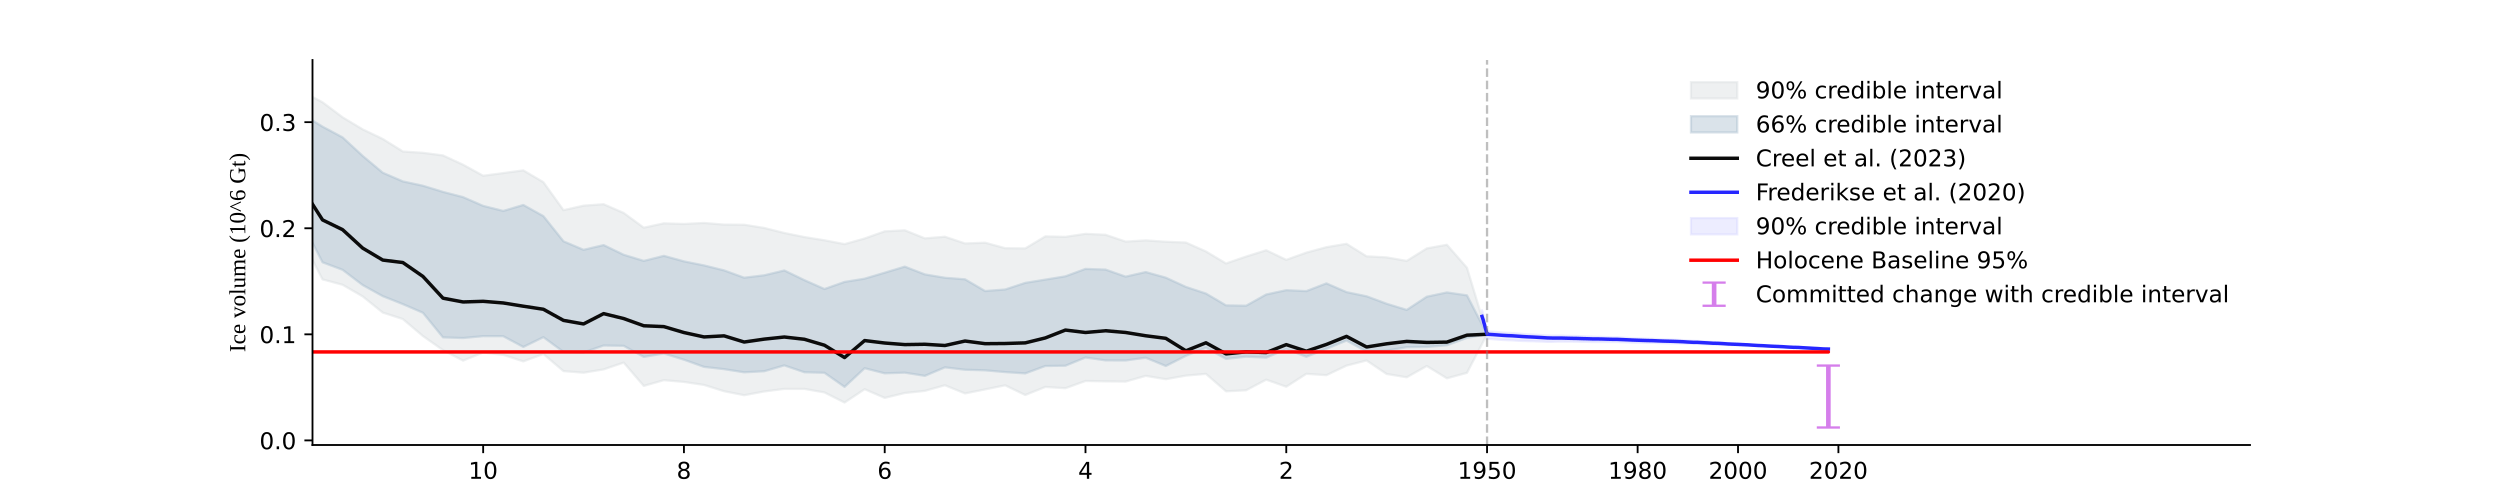
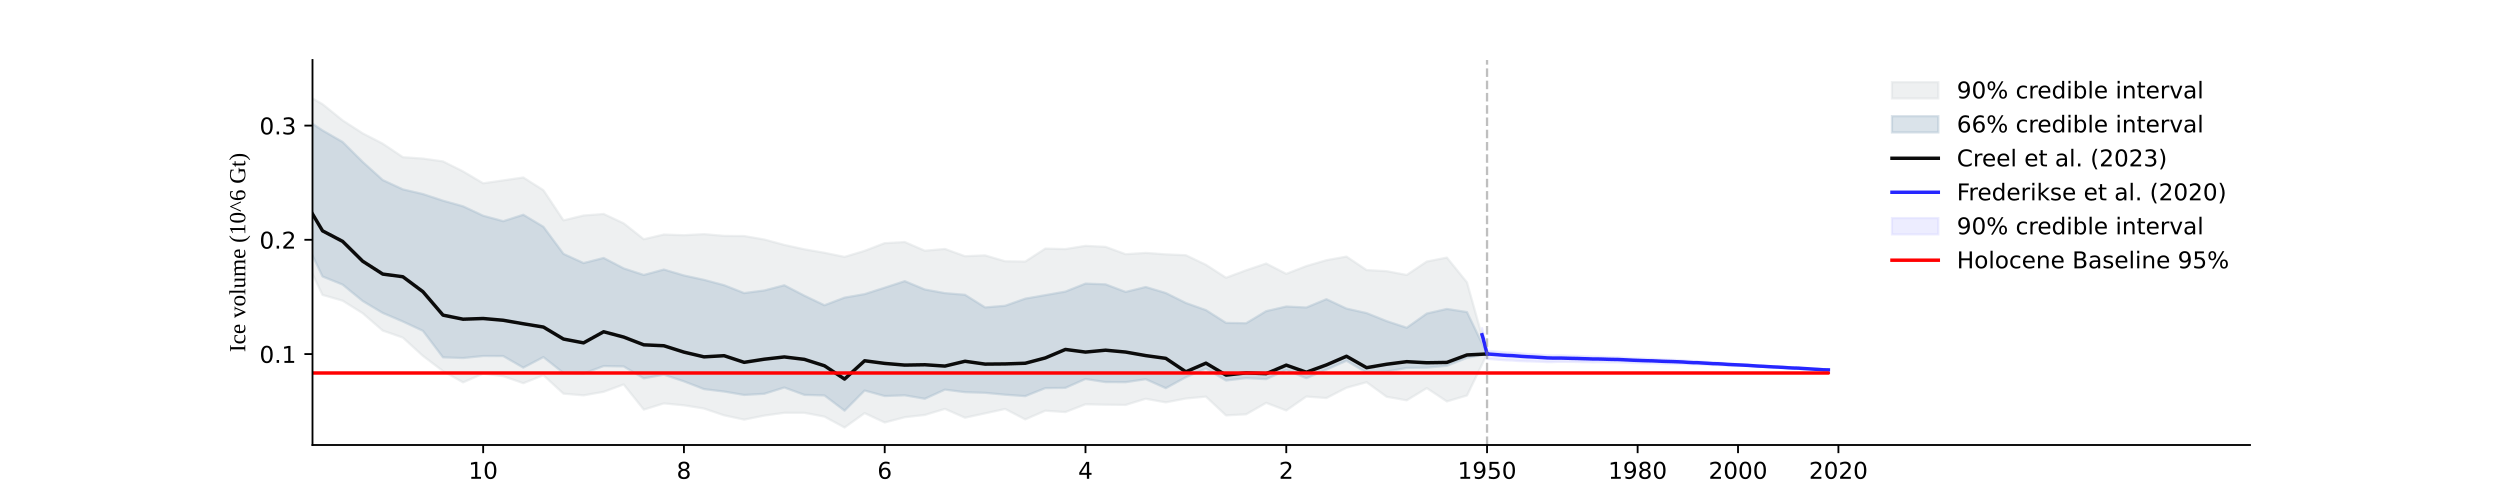
<svg xmlns="http://www.w3.org/2000/svg" xmlns:xlink="http://www.w3.org/1999/xlink" width="1080pt" height="216pt" viewBox="0 0 1080 216" version="1.1">
  <defs>
    <style type="text/css">*{stroke-linejoin: round; stroke-linecap: butt}</style>
  </defs>
  <g id="figure_1">
    <g id="patch_1">
      <path d="M 0 216  L 1080 216  L 1080 0  L 0 0  z " style="fill: #ffffff" />
    </g>
    <g id="axes_1">
      <g id="patch_2">
        <path d="M 135 192.24  L 972 192.24  L 972 25.92  L 135 25.92  z " style="fill: #ffffff" />
      </g>
      <g id="PolyCollection_1">
        <defs>
-           <path id="m3f13b44e2b" d="M 642.404 -71.601  L 642.404 -71.601  L 633.731 -54.938  L 625.057 -52.572  L 616.383 -57.904  L 607.71 -53.017  L 599.036 -54.433  L 590.363 -60.277  L 581.689 -58.057  L 573.016 -53.927  L 564.342 -54.525  L 555.668 -48.942  L 546.995 -51.993  L 538.321 -47.403  L 529.648 -46.956  L 520.974 -54.493  L 512.301 -53.739  L 503.627 -52.188  L 494.953 -53.629  L 486.28 -51.167  L 477.606 -51.256  L 468.933 -51.417  L 460.259 -48.297  L 451.585 -48.841  L 442.912 -45.358  L 434.238 -49.543  L 425.565 -47.782  L 416.891 -46.036  L 408.218 -49.572  L 399.544 -47.143  L 390.87 -46.231  L 382.197 -44.117  L 373.523 -47.87  L 364.85 -42.101  L 356.176 -46.471  L 347.503 -47.996  L 338.829 -48.004  L 330.155 -46.883  L 321.482 -45.273  L 312.808 -46.995  L 304.135 -49.716  L 295.461 -51.014  L 286.788 -51.772  L 278.114 -49.291  L 269.44 -59.377  L 260.767 -56.42  L 252.093 -55.003  L 243.42 -55.687  L 234.746 -63.089  L 226.073 -59.876  L 217.399 -62.696  L 208.725 -63.735  L 200.052 -60.215  L 191.378 -64.743  L 182.705 -70.83  L 174.031 -78.172  L 165.358 -80.972  L 156.684 -87.946  L 148.01 -92.98  L 139.337 -95.294  L 130.663 -112.106  L 121.99 -109.391  L 78.622 -147.663  L 78.622 -182.52  L 78.622 -182.52  L 121.99 -177.573  L 130.663 -176.378  L 139.337 -171.812  L 148.01 -165.304  L 156.684 -160.1  L 165.358 -155.953  L 174.031 -150.545  L 182.705 -149.984  L 191.378 -148.85  L 200.052 -144.827  L 208.725 -140.068  L 217.399 -141.22  L 226.073 -142.402  L 234.746 -137.289  L 243.42 -125.2  L 252.093 -127.146  L 260.767 -127.769  L 269.44 -123.996  L 278.114 -117.63  L 286.788 -119.509  L 295.461 -119.244  L 304.135 -119.672  L 312.808 -118.978  L 321.482 -118.905  L 330.155 -117.52  L 338.829 -115.344  L 347.503 -113.582  L 356.176 -112.187  L 364.85 -110.537  L 373.523 -112.966  L 382.197 -116.05  L 390.87 -116.502  L 399.544 -113.016  L 408.218 -113.723  L 416.891 -110.816  L 425.565 -111.151  L 434.238 -108.78  L 442.912 -108.665  L 451.585 -113.872  L 460.259 -113.673  L 468.933 -114.972  L 477.606 -114.57  L 486.28 -111.621  L 494.953 -112.144  L 503.627 -111.563  L 512.301 -111.211  L 520.974 -107.363  L 529.648 -102.174  L 538.321 -105.159  L 546.995 -107.885  L 555.668 -103.733  L 564.342 -106.863  L 573.016 -109.209  L 581.689 -110.666  L 590.363 -105.259  L 599.036 -104.806  L 607.71 -103.285  L 616.383 -108.684  L 625.057 -110.262  L 633.731 -100.305  L 642.404 -71.601  z " style="stroke: #d5dadd; stroke-opacity: 0.4" />
+           <path id="m98152b6649" d="M 642.404 -63.085  L 642.404 -63.085  L 633.731 -45.143  L 625.057 -42.595  L 616.383 -48.337  L 607.71 -43.074  L 599.036 -44.599  L 590.363 -50.892  L 581.689 -48.502  L 573.016 -44.054  L 564.342 -44.698  L 555.668 -38.686  L 546.995 -41.971  L 538.321 -37.029  L 529.648 -36.548  L 520.974 -44.664  L 512.301 -43.852  L 503.627 -42.181  L 494.953 -43.733  L 486.28 -41.082  L 477.606 -41.178  L 468.933 -41.352  L 460.259 -37.991  L 451.585 -38.577  L 442.912 -34.827  L 434.238 -39.333  L 425.565 -37.438  L 416.891 -35.558  L 408.218 -39.365  L 399.544 -36.749  L 390.87 -35.767  L 382.197 -33.491  L 373.523 -37.532  L 364.85 -31.32  L 356.176 -36.026  L 347.503 -37.668  L 338.829 -37.676  L 330.155 -36.47  L 321.482 -34.736  L 312.808 -36.59  L 304.135 -39.52  L 295.461 -40.917  L 286.788 -41.733  L 278.114 -39.062  L 269.44 -49.922  L 260.767 -46.739  L 252.093 -45.213  L 243.42 -45.949  L 234.746 -53.92  L 226.073 -50.46  L 217.399 -53.497  L 208.725 -54.615  L 200.052 -50.825  L 191.378 -55.7  L 182.705 -62.254  L 174.031 -70.161  L 165.358 -73.175  L 156.684 -80.685  L 148.01 -86.106  L 139.337 -88.597  L 130.663 -106.7  L 121.99 -103.777  L 78.622 -144.987  L 78.622 -182.52  L 78.622 -182.52  L 121.99 -177.193  L 130.663 -175.906  L 139.337 -170.99  L 148.01 -163.983  L 156.684 -158.378  L 165.358 -153.913  L 174.031 -148.09  L 182.705 -147.486  L 191.378 -146.265  L 200.052 -141.933  L 208.725 -136.808  L 217.399 -138.049  L 226.073 -139.321  L 234.746 -133.816  L 243.42 -120.8  L 252.093 -122.894  L 260.767 -123.566  L 269.44 -119.503  L 278.114 -112.648  L 286.788 -114.672  L 295.461 -114.386  L 304.135 -114.847  L 312.808 -114.1  L 321.482 -114.02  L 330.155 -112.53  L 338.829 -110.187  L 347.503 -108.289  L 356.176 -106.787  L 364.85 -105.011  L 373.523 -107.626  L 382.197 -110.947  L 390.87 -111.434  L 399.544 -107.679  L 408.218 -108.441  L 416.891 -105.311  L 425.565 -105.671  L 434.238 -103.119  L 442.912 -102.994  L 451.585 -108.602  L 460.259 -108.387  L 468.933 -109.786  L 477.606 -109.353  L 486.28 -106.177  L 494.953 -106.741  L 503.627 -106.115  L 512.301 -105.736  L 520.974 -101.592  L 529.648 -96.005  L 538.321 -99.219  L 546.995 -102.155  L 555.668 -97.684  L 564.342 -101.055  L 573.016 -103.581  L 581.689 -105.15  L 590.363 -99.327  L 599.036 -98.84  L 607.71 -97.202  L 616.383 -103.015  L 625.057 -104.715  L 633.731 -93.993  L 642.404 -63.085  z " style="stroke: #d5dadd; stroke-opacity: 0.4" />
        </defs>
-         <g clip-path="url(#pa75a03632e)">
-           <use xlink:href="#m3f13b44e2b" x="0" y="216" style="fill: #d5dadd; fill-opacity: 0.4; stroke: #d5dadd; stroke-opacity: 0.4" />
+         <g clip-path="url(#p9da2866026)">
+           <use xlink:href="#m98152b6649" x="0" y="216" style="fill: #d5dadd; fill-opacity: 0.4; stroke: #d5dadd; stroke-opacity: 0.4" />
        </g>
      </g>
      <g id="PolyCollection_2">
        <defs>
-           <path id="mb1d8478ef7" d="M 642.404 -71.601  L 642.404 -71.601  L 633.731 -70.041  L 625.057 -66.854  L 616.383 -66.109  L 607.71 -66.015  L 599.036 -64.542  L 590.363 -64.121  L 581.689 -68.881  L 573.016 -65.318  L 564.342 -61.875  L 555.668 -65.176  L 546.995 -61.496  L 538.321 -61.914  L 529.648 -60.946  L 520.974 -65.76  L 512.301 -62.279  L 503.627 -57.889  L 494.953 -61.477  L 486.28 -60.285  L 477.606 -60.314  L 468.933 -61.57  L 460.259 -58.011  L 451.585 -57.899  L 442.912 -54.693  L 434.238 -55.263  L 425.565 -56.021  L 416.891 -56.275  L 408.218 -57.309  L 399.544 -53.637  L 390.87 -55.015  L 382.197 -54.731  L 373.523 -56.942  L 364.85 -48.865  L 356.176 -54.96  L 347.503 -55.192  L 338.829 -58.154  L 330.155 -55.631  L 321.482 -55.163  L 312.808 -56.53  L 304.135 -57.512  L 295.461 -60.619  L 286.788 -63.304  L 278.114 -61.824  L 269.44 -66.606  L 260.767 -66.749  L 252.093 -63.753  L 243.42 -63.989  L 234.746 -70.347  L 226.073 -66.12  L 217.399 -70.763  L 208.725 -70.787  L 200.052 -69.977  L 191.378 -70.257  L 182.705 -80.894  L 174.031 -84.628  L 165.358 -88.062  L 156.684 -92.859  L 148.01 -99.446  L 139.337 -102.69  L 130.663 -119.499  L 121.99 -116.523  L 78.622 -153.344  L 78.622 -177.873  L 78.622 -177.873  L 121.99 -170.302  L 130.663 -166.59  L 139.337 -161.282  L 148.01 -156.632  L 156.684 -148.624  L 165.358 -141.362  L 174.031 -137.627  L 182.705 -135.751  L 191.378 -133.089  L 200.052 -130.832  L 208.725 -127.051  L 217.399 -124.866  L 226.073 -127.452  L 234.746 -122.625  L 243.42 -111.752  L 252.093 -108.072  L 260.767 -110.119  L 269.44 -105.928  L 278.114 -103.289  L 286.788 -105.468  L 295.461 -103.088  L 304.135 -101.332  L 312.808 -99.189  L 321.482 -96.025  L 330.155 -97.067  L 338.829 -99.159  L 347.503 -94.971  L 356.176 -91.138  L 364.85 -94.199  L 373.523 -95.605  L 382.197 -98.189  L 390.87 -100.808  L 399.544 -97.454  L 408.218 -95.998  L 416.891 -95.334  L 425.565 -90.269  L 434.238 -90.935  L 442.912 -93.793  L 451.585 -95.197  L 460.259 -96.62  L 468.933 -99.829  L 477.606 -99.532  L 486.28 -96.484  L 494.953 -98.466  L 503.627 -96.055  L 512.301 -92.051  L 520.974 -89.187  L 529.648 -84.069  L 538.321 -83.926  L 546.995 -88.776  L 555.668 -90.638  L 564.342 -90.233  L 573.016 -93.578  L 581.689 -89.8  L 590.363 -87.999  L 599.036 -84.772  L 607.71 -82.112  L 616.383 -87.822  L 625.057 -89.658  L 633.731 -88.413  L 642.404 -71.601  z " style="stroke: #a4b9ca; stroke-opacity: 0.4" />
+           <path id="ma28126142b" d="M 642.404 -63.085  L 642.404 -63.085  L 633.731 -61.406  L 625.057 -57.974  L 616.383 -57.172  L 607.71 -57.07  L 599.036 -55.484  L 590.363 -55.03  L 581.689 -60.156  L 573.016 -56.32  L 564.342 -52.613  L 555.668 -56.166  L 546.995 -52.204  L 538.321 -52.655  L 529.648 -51.612  L 520.974 -56.795  L 512.301 -53.048  L 503.627 -48.321  L 494.953 -52.184  L 486.28 -50.9  L 477.606 -50.932  L 468.933 -52.284  L 460.259 -48.452  L 451.585 -48.331  L 442.912 -44.879  L 434.238 -45.492  L 425.565 -46.309  L 416.891 -46.583  L 408.218 -47.696  L 399.544 -43.741  L 390.87 -45.226  L 382.197 -44.92  L 373.523 -47.301  L 364.85 -38.603  L 356.176 -45.167  L 347.503 -45.416  L 338.829 -48.606  L 330.155 -45.889  L 321.482 -45.385  L 312.808 -46.857  L 304.135 -47.914  L 295.461 -51.26  L 286.788 -54.151  L 278.114 -52.557  L 269.44 -57.706  L 260.767 -57.861  L 252.093 -54.634  L 243.42 -54.889  L 234.746 -61.735  L 226.073 -57.183  L 217.399 -62.182  L 208.725 -62.209  L 200.052 -61.336  L 191.378 -61.637  L 182.705 -73.092  L 174.031 -77.112  L 165.358 -80.81  L 156.684 -85.975  L 148.01 -93.068  L 139.337 -96.561  L 130.663 -114.661  L 121.99 -111.456  L 78.622 -151.104  L 78.622 -177.516  L 78.622 -177.516  L 121.99 -169.364  L 130.663 -165.367  L 139.337 -159.652  L 148.01 -154.645  L 156.684 -146.022  L 165.358 -138.202  L 174.031 -134.18  L 182.705 -132.16  L 191.378 -129.294  L 200.052 -126.864  L 208.725 -122.793  L 217.399 -120.439  L 226.073 -123.224  L 234.746 -118.027  L 243.42 -106.319  L 252.093 -102.356  L 260.767 -104.56  L 269.44 -100.048  L 278.114 -97.206  L 286.788 -99.553  L 295.461 -96.99  L 304.135 -95.099  L 312.808 -92.791  L 321.482 -89.384  L 330.155 -90.506  L 338.829 -92.759  L 347.503 -88.249  L 356.176 -84.122  L 364.85 -87.418  L 373.523 -88.932  L 382.197 -91.715  L 390.87 -94.534  L 399.544 -90.923  L 408.218 -89.356  L 416.891 -88.64  L 425.565 -83.187  L 434.238 -83.903  L 442.912 -86.981  L 451.585 -88.493  L 460.259 -90.025  L 468.933 -93.481  L 477.606 -93.161  L 486.28 -89.878  L 494.953 -92.013  L 503.627 -89.416  L 512.301 -85.105  L 520.974 -82.021  L 529.648 -76.51  L 538.321 -76.356  L 546.995 -81.579  L 555.668 -83.583  L 564.342 -83.147  L 573.016 -86.75  L 581.689 -82.682  L 590.363 -80.742  L 599.036 -77.267  L 607.71 -74.403  L 616.383 -80.551  L 625.057 -82.529  L 633.731 -81.188  L 642.404 -63.085  z " style="stroke: #a4b9ca; stroke-opacity: 0.4" />
        </defs>
-         <g clip-path="url(#pa75a03632e)">
-           <use xlink:href="#mb1d8478ef7" x="0" y="216" style="fill: #a4b9ca; fill-opacity: 0.4; stroke: #a4b9ca; stroke-opacity: 0.4" />
+         <g clip-path="url(#p9da2866026)">
+           <use xlink:href="#ma28126142b" x="0" y="216" style="fill: #a4b9ca; fill-opacity: 0.4; stroke: #a4b9ca; stroke-opacity: 0.4" />
        </g>
      </g>
      <g id="PolyCollection_3">
        <defs>
-           <path id="m57836085ae" d="M 640.236 -81.951  L 640.236 -76.469  L 640.279 -76.353  L 640.322 -76.253  L 640.366 -76.145  L 640.409 -76.02  L 640.453 -75.863  L 640.496 -75.73  L 640.539 -75.663  L 640.583 -75.564  L 640.626 -75.456  L 640.669 -75.356  L 640.713 -75.231  L 640.756 -75.123  L 640.8 -75.015  L 640.843 -74.866  L 640.886 -74.667  L 640.93 -74.492  L 640.973 -74.309  L 641.016 -74.176  L 641.06 -74.052  L 641.103 -73.969  L 641.146 -73.902  L 641.19 -73.786  L 641.233 -73.62  L 641.277 -73.487  L 641.32 -73.346  L 641.363 -73.196  L 641.407 -73.022  L 641.45 -72.864  L 641.493 -72.698  L 641.537 -72.557  L 641.58 -72.357  L 641.624 -72.258  L 641.667 -72.125  L 641.71 -72.025  L 641.754 -71.884  L 641.797 -71.718  L 641.84 -71.56  L 641.884 -71.419  L 641.927 -71.302  L 641.97 -71.153  L 642.014 -70.995  L 642.057 -70.829  L 642.101 -70.655  L 642.144 -70.48  L 642.187 -70.355  L 642.231 -70.198  L 642.274 -70.04  L 642.317 -69.899  L 642.361 -69.799  L 642.404 -69.633  L 644.573 -69.5  L 646.741 -69.317  L 648.909 -69.168  L 651.078 -69.035  L 653.246 -68.993  L 655.415 -68.819  L 657.583 -68.719  L 659.751 -68.644  L 661.92 -68.611  L 664.088 -68.52  L 666.256 -68.453  L 668.425 -68.32  L 670.593 -68.337  L 672.762 -68.437  L 674.93 -68.453  L 677.098 -68.428  L 679.267 -68.428  L 681.435 -68.379  L 683.604 -68.32  L 685.772 -68.312  L 687.94 -68.254  L 690.109 -68.279  L 692.277 -68.279  L 694.446 -68.254  L 696.614 -68.246  L 698.782 -68.246  L 700.951 -68.171  L 703.119 -68.113  L 705.288 -67.996  L 707.456 -67.972  L 709.624 -67.938  L 711.793 -67.888  L 713.961 -67.897  L 716.13 -67.847  L 718.298 -67.756  L 720.466 -67.706  L 722.635 -67.697  L 724.803 -67.664  L 726.972 -67.606  L 729.14 -67.54  L 731.308 -67.481  L 733.477 -67.448  L 735.645 -67.324  L 737.813 -67.241  L 739.982 -67.166  L 742.15 -67.141  L 744.319 -67.05  L 746.487 -66.958  L 748.655 -66.908  L 750.824 -66.892  L 752.992 -66.842  L 755.161 -66.834  L 757.329 -66.817  L 759.497 -66.701  L 761.666 -66.618  L 763.834 -66.493  L 766.003 -66.385  L 768.171 -66.302  L 770.339 -66.194  L 772.508 -66.044  L 774.676 -65.945  L 776.845 -65.895  L 779.013 -65.745  L 781.181 -65.621  L 783.35 -65.48  L 785.518 -65.363  L 787.687 -65.197  L 789.855 -65.131  L 789.855 -65.28  L 789.855 -65.28  L 787.687 -65.313  L 785.518 -65.446  L 783.35 -65.554  L 781.181 -65.679  L 779.013 -65.804  L 776.845 -65.945  L 774.676 -65.986  L 772.508 -66.086  L 770.339 -66.244  L 768.171 -66.352  L 766.003 -66.451  L 763.834 -66.568  L 761.666 -66.709  L 759.497 -66.8  L 757.329 -66.933  L 755.161 -67.207  L 752.992 -67.365  L 750.824 -67.523  L 748.655 -67.631  L 746.487 -67.78  L 744.319 -67.947  L 742.15 -68.138  L 739.982 -68.229  L 737.813 -68.412  L 735.645 -68.553  L 733.477 -68.694  L 731.308 -68.761  L 729.14 -68.885  L 726.972 -69.06  L 724.803 -69.168  L 722.635 -69.251  L 720.466 -69.325  L 718.298 -69.392  L 716.13 -69.5  L 713.961 -69.625  L 711.793 -69.658  L 709.624 -69.741  L 707.456 -69.791  L 705.288 -69.857  L 703.119 -70.023  L 700.951 -70.148  L 698.782 -70.264  L 696.614 -70.297  L 694.446 -70.364  L 692.277 -70.439  L 690.109 -70.48  L 687.94 -70.547  L 685.772 -70.638  L 683.604 -70.713  L 681.435 -70.812  L 679.267 -70.862  L 677.098 -70.904  L 674.93 -71.003  L 672.762 -71.012  L 670.593 -70.978  L 668.425 -71.062  L 666.256 -71.211  L 664.088 -71.352  L 661.92 -71.485  L 659.751 -71.593  L 657.583 -71.759  L 655.415 -71.959  L 653.246 -72.125  L 651.078 -72.208  L 648.909 -72.349  L 646.741 -72.548  L 644.573 -72.723  L 642.404 -72.856  L 642.361 -73.038  L 642.317 -73.18  L 642.274 -73.346  L 642.231 -73.537  L 642.187 -73.72  L 642.144 -73.911  L 642.101 -74.143  L 642.057 -74.351  L 642.014 -74.542  L 641.97 -74.741  L 641.927 -74.924  L 641.884 -75.065  L 641.84 -75.24  L 641.797 -75.431  L 641.754 -75.647  L 641.71 -75.813  L 641.667 -75.962  L 641.624 -76.137  L 641.58 -76.328  L 641.537 -76.577  L 641.493 -76.76  L 641.45 -76.976  L 641.407 -77.2  L 641.363 -77.424  L 641.32 -77.64  L 641.277 -77.831  L 641.233 -78.014  L 641.19 -78.238  L 641.146 -78.371  L 641.103 -78.471  L 641.06 -78.579  L 641.016 -78.745  L 640.973 -78.986  L 640.93 -79.235  L 640.886 -79.451  L 640.843 -79.725  L 640.8 -79.941  L 640.756 -80.082  L 640.713 -80.232  L 640.669 -80.415  L 640.626 -80.531  L 640.583 -80.697  L 640.539 -80.855  L 640.496 -80.988  L 640.453 -81.154  L 640.409 -81.337  L 640.366 -81.511  L 640.322 -81.619  L 640.279 -81.802  L 640.236 -81.951  z " style="stroke: #d3d3ff; stroke-opacity: 0.4" />
+           <path id="mb4e12cfc71" d="M 640.236 -74.23  L 640.236 -68.327  L 640.279 -68.202  L 640.322 -68.094  L 640.366 -67.978  L 640.409 -67.844  L 640.453 -67.674  L 640.496 -67.531  L 640.539 -67.459  L 640.583 -67.352  L 640.626 -67.236  L 640.669 -67.128  L 640.713 -66.994  L 640.756 -66.878  L 640.8 -66.762  L 640.843 -66.601  L 640.886 -66.386  L 640.93 -66.198  L 640.973 -66.001  L 641.016 -65.858  L 641.06 -65.724  L 641.103 -65.635  L 641.146 -65.563  L 641.19 -65.438  L 641.233 -65.259  L 641.277 -65.116  L 641.32 -64.964  L 641.363 -64.803  L 641.407 -64.615  L 641.45 -64.445  L 641.493 -64.266  L 641.537 -64.114  L 641.58 -63.899  L 641.624 -63.792  L 641.667 -63.649  L 641.71 -63.542  L 641.754 -63.39  L 641.797 -63.211  L 641.84 -63.041  L 641.884 -62.889  L 641.927 -62.764  L 641.97 -62.603  L 642.014 -62.433  L 642.057 -62.254  L 642.101 -62.066  L 642.144 -61.878  L 642.187 -61.744  L 642.231 -61.574  L 642.274 -61.404  L 642.317 -61.252  L 642.361 -61.145  L 642.404 -60.966  L 644.573 -60.823  L 646.741 -60.626  L 648.909 -60.465  L 651.078 -60.322  L 653.246 -60.277  L 655.415 -60.089  L 657.583 -59.982  L 659.751 -59.901  L 661.92 -59.866  L 664.088 -59.767  L 666.256 -59.696  L 668.425 -59.553  L 670.593 -59.571  L 672.762 -59.678  L 674.93 -59.696  L 677.098 -59.669  L 679.267 -59.669  L 681.435 -59.615  L 683.604 -59.553  L 685.772 -59.544  L 687.94 -59.481  L 690.109 -59.508  L 692.277 -59.508  L 694.446 -59.481  L 696.614 -59.472  L 698.782 -59.472  L 700.951 -59.392  L 703.119 -59.329  L 705.288 -59.204  L 707.456 -59.177  L 709.624 -59.141  L 711.793 -59.088  L 713.961 -59.096  L 716.13 -59.043  L 718.298 -58.944  L 720.466 -58.891  L 722.635 -58.882  L 724.803 -58.846  L 726.972 -58.783  L 729.14 -58.712  L 731.308 -58.649  L 733.477 -58.613  L 735.645 -58.479  L 737.813 -58.39  L 739.982 -58.309  L 742.15 -58.283  L 744.319 -58.184  L 746.487 -58.086  L 748.655 -58.032  L 750.824 -58.014  L 752.992 -57.961  L 755.161 -57.952  L 757.329 -57.934  L 759.497 -57.809  L 761.666 -57.719  L 763.834 -57.585  L 766.003 -57.469  L 768.171 -57.379  L 770.339 -57.263  L 772.508 -57.102  L 774.676 -56.995  L 776.845 -56.941  L 779.013 -56.78  L 781.181 -56.646  L 783.35 -56.494  L 785.518 -56.369  L 787.687 -56.19  L 789.855 -56.118  L 789.855 -56.279  L 789.855 -56.279  L 787.687 -56.315  L 785.518 -56.458  L 783.35 -56.574  L 781.181 -56.708  L 779.013 -56.843  L 776.845 -56.995  L 774.676 -57.039  L 772.508 -57.147  L 770.339 -57.317  L 768.171 -57.433  L 766.003 -57.54  L 763.834 -57.665  L 761.666 -57.817  L 759.497 -57.916  L 757.329 -58.059  L 755.161 -58.354  L 752.992 -58.524  L 750.824 -58.694  L 748.655 -58.81  L 746.487 -58.971  L 744.319 -59.15  L 742.15 -59.356  L 739.982 -59.454  L 737.813 -59.651  L 735.645 -59.803  L 733.477 -59.955  L 731.308 -60.027  L 729.14 -60.161  L 726.972 -60.349  L 724.803 -60.465  L 722.635 -60.554  L 720.466 -60.635  L 718.298 -60.706  L 716.13 -60.823  L 713.961 -60.957  L 711.793 -60.993  L 709.624 -61.082  L 707.456 -61.136  L 705.288 -61.207  L 703.119 -61.386  L 700.951 -61.52  L 698.782 -61.646  L 696.614 -61.681  L 694.446 -61.753  L 692.277 -61.833  L 690.109 -61.878  L 687.94 -61.95  L 685.772 -62.048  L 683.604 -62.129  L 681.435 -62.236  L 679.267 -62.29  L 677.098 -62.334  L 674.93 -62.442  L 672.762 -62.451  L 670.593 -62.415  L 668.425 -62.504  L 666.256 -62.665  L 664.088 -62.817  L 661.92 -62.96  L 659.751 -63.077  L 657.583 -63.256  L 655.415 -63.47  L 653.246 -63.649  L 651.078 -63.738  L 648.909 -63.891  L 646.741 -64.105  L 644.573 -64.293  L 642.404 -64.436  L 642.361 -64.633  L 642.317 -64.785  L 642.274 -64.964  L 642.231 -65.17  L 642.187 -65.366  L 642.144 -65.572  L 642.101 -65.822  L 642.057 -66.046  L 642.014 -66.252  L 641.97 -66.466  L 641.927 -66.663  L 641.884 -66.815  L 641.84 -67.003  L 641.797 -67.209  L 641.754 -67.441  L 641.71 -67.62  L 641.667 -67.781  L 641.624 -67.969  L 641.58 -68.175  L 641.537 -68.443  L 641.493 -68.64  L 641.45 -68.872  L 641.407 -69.114  L 641.363 -69.355  L 641.32 -69.588  L 641.277 -69.794  L 641.233 -69.99  L 641.19 -70.232  L 641.146 -70.375  L 641.103 -70.482  L 641.06 -70.599  L 641.016 -70.778  L 640.973 -71.037  L 640.93 -71.305  L 640.886 -71.538  L 640.843 -71.833  L 640.8 -72.065  L 640.756 -72.218  L 640.713 -72.379  L 640.669 -72.575  L 640.626 -72.701  L 640.583 -72.879  L 640.539 -73.049  L 640.496 -73.192  L 640.453 -73.371  L 640.409 -73.568  L 640.366 -73.756  L 640.322 -73.872  L 640.279 -74.069  L 640.236 -74.23  z " style="stroke: #d3d3ff; stroke-opacity: 0.4" />
        </defs>
-         <g clip-path="url(#pa75a03632e)">
-           <use xlink:href="#m57836085ae" x="0" y="216" style="fill: #d3d3ff; fill-opacity: 0.4; stroke: #d3d3ff; stroke-opacity: 0.4" />
+         <g clip-path="url(#p9da2866026)">
+           <use xlink:href="#mb4e12cfc71" x="0" y="216" style="fill: #d3d3ff; fill-opacity: 0.4; stroke: #d3d3ff; stroke-opacity: 0.4" />
        </g>
      </g>
      <g id="matplotlib.axis_1">
        <g id="xtick_1">
          <g id="line2d_1">
            <defs>
-               <path id="mc6446f8eb0" d="M 0 0  L 0 3.5  " style="stroke: #000000; stroke-width: 0.8" />
+               <path id="m4be50bb4e6" d="M 0 0  L 0 3.5  " style="stroke: #000000; stroke-width: 0.8" />
            </defs>
            <g>
-               <use xlink:href="#mc6446f8eb0" x="208.725" y="192.24" style="stroke: #000000; stroke-width: 0.8" />
+               <use xlink:href="#m4be50bb4e6" x="208.725" y="192.24" style="stroke: #000000; stroke-width: 0.8" />
            </g>
          </g>
          <g id="text_1">
            <text style="font: 10px 'DejaVu Sans', 'Bitstream Vera Sans', 'Computer Modern Sans Serif', 'Lucida Grande', 'Verdana', 'Geneva', 'Lucid', 'Arial', 'Helvetica', 'Avant Garde', sans-serif; text-anchor: middle" x="208.725" y="206.838" transform="rotate(-0 208.7254 206.8384)">10</text>
          </g>
        </g>
        <g id="xtick_2">
          <g id="line2d_2">
            <g>
-               <use xlink:href="#mc6446f8eb0" x="295.461" y="192.24" style="stroke: #000000; stroke-width: 0.8" />
+               <use xlink:href="#m4be50bb4e6" x="295.461" y="192.24" style="stroke: #000000; stroke-width: 0.8" />
            </g>
          </g>
          <g id="text_2">
            <text style="font: 10px 'DejaVu Sans', 'Bitstream Vera Sans', 'Computer Modern Sans Serif', 'Lucida Grande', 'Verdana', 'Geneva', 'Lucid', 'Arial', 'Helvetica', 'Avant Garde', sans-serif; text-anchor: middle" x="295.461" y="206.838" transform="rotate(-0 295.4611 206.8384)">8</text>
          </g>
        </g>
        <g id="xtick_3">
          <g id="line2d_3">
            <g>
-               <use xlink:href="#mc6446f8eb0" x="382.197" y="192.24" style="stroke: #000000; stroke-width: 0.8" />
+               <use xlink:href="#m4be50bb4e6" x="382.197" y="192.24" style="stroke: #000000; stroke-width: 0.8" />
            </g>
          </g>
          <g id="text_3">
            <text style="font: 10px 'DejaVu Sans', 'Bitstream Vera Sans', 'Computer Modern Sans Serif', 'Lucida Grande', 'Verdana', 'Geneva', 'Lucid', 'Arial', 'Helvetica', 'Avant Garde', sans-serif; text-anchor: middle" x="382.197" y="206.838" transform="rotate(-0 382.1969 206.8384)">6</text>
          </g>
        </g>
        <g id="xtick_4">
          <g id="line2d_4">
            <g>
-               <use xlink:href="#mc6446f8eb0" x="468.933" y="192.24" style="stroke: #000000; stroke-width: 0.8" />
+               <use xlink:href="#m4be50bb4e6" x="468.933" y="192.24" style="stroke: #000000; stroke-width: 0.8" />
            </g>
          </g>
          <g id="text_4">
            <text style="font: 10px 'DejaVu Sans', 'Bitstream Vera Sans', 'Computer Modern Sans Serif', 'Lucida Grande', 'Verdana', 'Geneva', 'Lucid', 'Arial', 'Helvetica', 'Avant Garde', sans-serif; text-anchor: middle" x="468.933" y="206.838" transform="rotate(-0 468.9326 206.8384)">4</text>
          </g>
        </g>
        <g id="xtick_5">
          <g id="line2d_5">
            <g>
-               <use xlink:href="#mc6446f8eb0" x="555.668" y="192.24" style="stroke: #000000; stroke-width: 0.8" />
+               <use xlink:href="#m4be50bb4e6" x="555.668" y="192.24" style="stroke: #000000; stroke-width: 0.8" />
            </g>
          </g>
          <g id="text_5">
            <text style="font: 10px 'DejaVu Sans', 'Bitstream Vera Sans', 'Computer Modern Sans Serif', 'Lucida Grande', 'Verdana', 'Geneva', 'Lucid', 'Arial', 'Helvetica', 'Avant Garde', sans-serif; text-anchor: middle" x="555.668" y="206.838" transform="rotate(-0 555.6684 206.8384)">2</text>
          </g>
        </g>
        <g id="xtick_6">
          <g id="line2d_6">
            <g>
-               <use xlink:href="#mc6446f8eb0" x="642.404" y="192.24" style="stroke: #000000; stroke-width: 0.8" />
+               <use xlink:href="#m4be50bb4e6" x="642.404" y="192.24" style="stroke: #000000; stroke-width: 0.8" />
            </g>
          </g>
          <g id="text_6">
            <text style="font: 10px 'DejaVu Sans', 'Bitstream Vera Sans', 'Computer Modern Sans Serif', 'Lucida Grande', 'Verdana', 'Geneva', 'Lucid', 'Arial', 'Helvetica', 'Avant Garde', sans-serif; text-anchor: middle" x="642.404" y="206.838" transform="rotate(-0 642.4041 206.8384)">1950</text>
          </g>
        </g>
        <g id="xtick_7">
          <g id="line2d_7">
            <g>
-               <use xlink:href="#mc6446f8eb0" x="707.456" y="192.24" style="stroke: #000000; stroke-width: 0.8" />
+               <use xlink:href="#m4be50bb4e6" x="707.456" y="192.24" style="stroke: #000000; stroke-width: 0.8" />
            </g>
          </g>
          <g id="text_7">
            <text style="font: 10px 'DejaVu Sans', 'Bitstream Vera Sans', 'Computer Modern Sans Serif', 'Lucida Grande', 'Verdana', 'Geneva', 'Lucid', 'Arial', 'Helvetica', 'Avant Garde', sans-serif; text-anchor: middle" x="707.456" y="206.838" transform="rotate(-0 707.456 206.8384)">1980</text>
          </g>
        </g>
        <g id="xtick_8">
          <g id="line2d_8">
            <g>
-               <use xlink:href="#mc6446f8eb0" x="750.824" y="192.24" style="stroke: #000000; stroke-width: 0.8" />
+               <use xlink:href="#m4be50bb4e6" x="750.824" y="192.24" style="stroke: #000000; stroke-width: 0.8" />
            </g>
          </g>
          <g id="text_8">
            <text style="font: 10px 'DejaVu Sans', 'Bitstream Vera Sans', 'Computer Modern Sans Serif', 'Lucida Grande', 'Verdana', 'Geneva', 'Lucid', 'Arial', 'Helvetica', 'Avant Garde', sans-serif; text-anchor: middle" x="750.824" y="206.838" transform="rotate(-0 750.8238 206.8384)">2000</text>
          </g>
        </g>
        <g id="xtick_9">
          <g id="line2d_9">
            <g>
-               <use xlink:href="#mc6446f8eb0" x="794.192" y="192.24" style="stroke: #000000; stroke-width: 0.8" />
+               <use xlink:href="#m4be50bb4e6" x="794.192" y="192.24" style="stroke: #000000; stroke-width: 0.8" />
            </g>
          </g>
          <g id="text_9">
            <text style="font: 10px 'DejaVu Sans', 'Bitstream Vera Sans', 'Computer Modern Sans Serif', 'Lucida Grande', 'Verdana', 'Geneva', 'Lucid', 'Arial', 'Helvetica', 'Avant Garde', sans-serif; text-anchor: middle" x="794.192" y="206.838" transform="rotate(-0 794.1917 206.8384)">2020</text>
          </g>
        </g>
      </g>
      <g id="matplotlib.axis_2">
        <g id="ytick_1">
          <g id="line2d_10">
            <defs>
-               <path id="meef3dca1da" d="M 0 0  L -3.5 0  " style="stroke: #000000; stroke-width: 0.8" />
+               <path id="mc2fc5f2980" d="M 0 0  L -3.5 0  " style="stroke: #000000; stroke-width: 0.8" />
            </defs>
            <g>
-               <use xlink:href="#meef3dca1da" x="135" y="190.26" style="stroke: #000000; stroke-width: 0.8" />
+               <use xlink:href="#mc2fc5f2980" x="135" y="152.95" style="stroke: #000000; stroke-width: 0.8" />
            </g>
          </g>
          <g id="text_10">
-             <text style="font: 10px 'DejaVu Sans', 'Bitstream Vera Sans', 'Computer Modern Sans Serif', 'Lucida Grande', 'Verdana', 'Geneva', 'Lucid', 'Arial', 'Helvetica', 'Avant Garde', sans-serif; text-anchor: end" x="128" y="194.06" transform="rotate(-0 128 194.0596)">0.0</text>
+             <text style="font: 10px 'DejaVu Sans', 'Bitstream Vera Sans', 'Computer Modern Sans Serif', 'Lucida Grande', 'Verdana', 'Geneva', 'Lucid', 'Arial', 'Helvetica', 'Avant Garde', sans-serif; text-anchor: end" x="128" y="156.75" transform="rotate(-0 128 156.7495)">0.1</text>
          </g>
        </g>
        <g id="ytick_2">
          <g id="line2d_11">
            <g>
-               <use xlink:href="#meef3dca1da" x="135" y="144.432" style="stroke: #000000; stroke-width: 0.8" />
+               <use xlink:href="#mc2fc5f2980" x="135" y="103.603" style="stroke: #000000; stroke-width: 0.8" />
            </g>
          </g>
          <g id="text_11">
-             <text style="font: 10px 'DejaVu Sans', 'Bitstream Vera Sans', 'Computer Modern Sans Serif', 'Lucida Grande', 'Verdana', 'Geneva', 'Lucid', 'Arial', 'Helvetica', 'Avant Garde', sans-serif; text-anchor: end" x="128" y="148.231" transform="rotate(-0 128 148.2311)">0.1</text>
+             <text style="font: 10px 'DejaVu Sans', 'Bitstream Vera Sans', 'Computer Modern Sans Serif', 'Lucida Grande', 'Verdana', 'Geneva', 'Lucid', 'Arial', 'Helvetica', 'Avant Garde', sans-serif; text-anchor: end" x="128" y="107.403" transform="rotate(-0 128 107.4026)">0.2</text>
          </g>
        </g>
        <g id="ytick_3">
          <g id="line2d_12">
            <g>
-               <use xlink:href="#meef3dca1da" x="135" y="98.603" style="stroke: #000000; stroke-width: 0.8" />
+               <use xlink:href="#mc2fc5f2980" x="135" y="54.256" style="stroke: #000000; stroke-width: 0.8" />
            </g>
          </g>
          <g id="text_12">
-             <text style="font: 10px 'DejaVu Sans', 'Bitstream Vera Sans', 'Computer Modern Sans Serif', 'Lucida Grande', 'Verdana', 'Geneva', 'Lucid', 'Arial', 'Helvetica', 'Avant Garde', sans-serif; text-anchor: end" x="128" y="102.403" transform="rotate(-0 128 102.4027)">0.2</text>
-           </g>
-         </g>
-         <g id="ytick_4">
-           <g id="line2d_13">
-             <g>
-               <use xlink:href="#meef3dca1da" x="135" y="52.775" style="stroke: #000000; stroke-width: 0.8" />
-             </g>
-           </g>
-           <g id="text_13">
-             <text style="font: 10px 'DejaVu Sans', 'Bitstream Vera Sans', 'Computer Modern Sans Serif', 'Lucida Grande', 'Verdana', 'Geneva', 'Lucid', 'Arial', 'Helvetica', 'Avant Garde', sans-serif; text-anchor: end" x="128" y="56.574" transform="rotate(-0 128 56.5742)">0.3</text>
-           </g>
-         </g>
-         <g id="text_14">
+             <text style="font: 10px 'DejaVu Sans', 'Bitstream Vera Sans', 'Computer Modern Sans Serif', 'Lucida Grande', 'Verdana', 'Geneva', 'Lucid', 'Arial', 'Helvetica', 'Avant Garde', sans-serif; text-anchor: end" x="128" y="58.056" transform="rotate(-0 128 58.05559)">0.3</text>
+           </g>
+         </g>
+         <g id="text_13">
          <text style="font: 10px 'Times New Roman'; text-anchor: middle" x="105.958" y="109.08" transform="rotate(-90 105.9578 109.08)">Ice volume (10^6 Gt)</text>
        </g>
      </g>
+       <g id="line2d_13">
+         <path d="M 642.404 152.915  L 633.731 153.342  L 625.057 156.563  L 616.383 156.711  L 607.71 156.239  L 599.036 157.352  L 590.363 158.84  L 581.689 153.904  L 573.016 157.65  L 564.342 160.802  L 555.668 157.743  L 546.995 161.427  L 538.321 161.09  L 529.648 162.049  L 520.974 156.886  L 512.301 160.62  L 503.627 154.809  L 494.953 153.617  L 486.28 152.088  L 477.606 151.283  L 468.933 152.096  L 460.259 150.96  L 451.585 154.626  L 442.912 156.923  L 434.238 157.216  L 425.565 157.297  L 416.891 156.069  L 408.218 158.146  L 399.544 157.571  L 390.87 157.724  L 382.197 156.989  L 373.523 155.85  L 364.85 163.752  L 356.176 158.016  L 347.503 155.248  L 338.829 154.199  L 330.155 155.177  L 321.482 156.53  L 312.808 153.662  L 304.135 154.162  L 295.461 152.116  L 286.788 149.362  L 278.114 148.967  L 269.44 145.612  L 260.767 143.318  L 252.093 148.117  L 243.42 146.466  L 234.746 141.288  L 226.073 139.864  L 217.399 138.355  L 208.725 137.593  L 200.052 137.892  L 191.378 136.138  L 182.705 126.016  L 174.031 119.552  L 165.358 118.406  L 156.684 112.854  L 148.01 104.277  L 139.337 99.73  L 130.663 85.144  L 121.99 82.93  L 78.622 54.252  " clip-path="url(#p9da2866026)" style="fill: none; stroke: #0b0b0b; stroke-width: 1.5; stroke-linecap: square" />
+       </g>
      <g id="line2d_14">
-         <path d="M 642.404 144.399  L 633.731 144.795  L 625.057 147.787  L 616.383 147.925  L 607.71 147.486  L 599.036 148.519  L 590.363 149.901  L 581.689 145.318  L 573.016 148.797  L 564.342 151.723  L 555.668 148.883  L 546.995 152.304  L 538.321 151.992  L 529.648 152.882  L 520.974 148.087  L 512.301 151.555  L 503.627 146.158  L 494.953 145.051  L 486.28 143.631  L 477.606 142.883  L 468.933 143.639  L 460.259 142.584  L 451.585 145.988  L 442.912 148.121  L 434.238 148.393  L 425.565 148.468  L 416.891 147.328  L 408.218 149.257  L 399.544 148.723  L 390.87 148.866  L 382.197 148.183  L 373.523 147.125  L 364.85 154.464  L 356.176 149.137  L 347.503 146.565  L 338.829 145.591  L 330.155 146.5  L 321.482 147.756  L 312.808 145.092  L 304.135 145.557  L 295.461 143.657  L 286.788 141.099  L 278.114 140.732  L 269.44 137.617  L 260.767 135.486  L 252.093 139.943  L 243.42 138.41  L 234.746 133.601  L 226.073 132.279  L 217.399 130.877  L 208.725 130.169  L 200.052 130.447  L 191.378 128.818  L 182.705 119.418  L 174.031 113.415  L 165.358 112.351  L 156.684 107.195  L 148.01 99.229  L 139.337 95.007  L 130.663 81.46  L 121.99 79.404  L 78.622 52.771  " clip-path="url(#pa75a03632e)" style="fill: none; stroke: #0b0b0b; stroke-width: 1.5; stroke-linecap: square" />
+         <path d="M 640.236 144.623  L 640.279 144.775  L 640.322 144.928  L 640.366 145.031  L 640.409 145.181  L 640.453 145.359  L 640.496 145.502  L 640.539 145.619  L 640.583 145.76  L 640.626 145.894  L 640.669 146.018  L 640.713 146.177  L 640.756 146.312  L 640.8 146.434  L 640.843 146.637  L 640.886 146.914  L 640.93 147.093  L 640.973 147.306  L 641.016 147.494  L 641.06 147.649  L 641.103 147.743  L 641.146 147.852  L 641.19 147.985  L 641.233 148.198  L 641.277 148.367  L 641.32 148.534  L 641.363 148.724  L 641.407 148.926  L 641.45 149.109  L 641.493 149.284  L 641.537 149.456  L 641.58 149.691  L 641.624 149.858  L 641.667 150.02  L 641.71 150.152  L 641.754 150.31  L 641.797 150.501  L 641.84 150.669  L 641.884 150.844  L 641.927 150.984  L 641.97 151.154  L 642.014 151.339  L 642.057 151.508  L 642.101 151.702  L 642.144 151.91  L 642.187 152.089  L 642.231 152.256  L 642.274 152.442  L 642.317 152.605  L 642.361 152.716  L 642.404 152.915  L 644.573 153.054  L 646.741 153.22  L 648.909 153.399  L 651.078 153.545  L 653.246 153.628  L 655.415 153.79  L 657.583 153.966  L 659.751 154.099  L 661.92 154.197  L 664.088 154.331  L 666.256 154.465  L 668.425 154.613  L 670.593 154.677  L 672.762 154.677  L 674.93 154.7  L 677.098 154.764  L 679.267 154.824  L 681.435 154.862  L 683.604 154.946  L 685.772 154.998  L 687.94 155.082  L 690.109 155.089  L 692.277 155.138  L 694.446 155.211  L 696.614 155.268  L 698.782 155.29  L 700.951 155.39  L 703.119 155.499  L 705.288 155.61  L 707.456 155.689  L 709.624 155.77  L 711.793 155.838  L 713.961 155.882  L 716.13 155.988  L 718.298 156.085  L 720.466 156.147  L 722.635 156.204  L 724.803 156.287  L 726.972 156.382  L 729.14 156.537  L 731.308 156.657  L 733.477 156.687  L 735.645 156.821  L 737.813 156.946  L 739.982 157.093  L 742.15 157.14  L 744.319 157.264  L 746.487 157.429  L 748.655 157.535  L 750.824 157.625  L 752.992 157.731  L 755.161 157.842  L 757.329 158.003  L 759.497 158.142  L 761.666 158.236  L 763.834 158.38  L 766.003 158.5  L 768.171 158.594  L 770.339 158.709  L 772.508 158.872  L 774.676 158.985  L 776.845 159.032  L 779.013 159.187  L 781.181 159.32  L 783.35 159.46  L 785.518 159.586  L 787.687 159.745  L 789.855 159.796  " clip-path="url(#p9da2866026)" style="fill: none; stroke: #2626ff; stroke-width: 1.5; stroke-linecap: square" />
      </g>
      <g id="line2d_15">
-         <path d="M 640.236 136.698  L 640.279 136.839  L 640.322 136.982  L 640.366 137.077  L 640.409 137.217  L 640.453 137.382  L 640.496 137.515  L 640.539 137.623  L 640.583 137.755  L 640.626 137.879  L 640.669 137.994  L 640.713 138.142  L 640.756 138.267  L 640.8 138.38  L 640.843 138.568  L 640.886 138.826  L 640.93 138.992  L 640.973 139.19  L 641.016 139.365  L 641.06 139.509  L 641.103 139.596  L 641.146 139.697  L 641.19 139.821  L 641.233 140.019  L 641.277 140.175  L 641.32 140.33  L 641.363 140.507  L 641.407 140.695  L 641.45 140.865  L 641.493 141.027  L 641.537 141.186  L 641.58 141.405  L 641.624 141.56  L 641.667 141.711  L 641.71 141.833  L 641.754 141.979  L 641.797 142.157  L 641.84 142.313  L 641.884 142.476  L 641.927 142.606  L 641.97 142.763  L 642.014 142.936  L 642.057 143.092  L 642.101 143.273  L 642.144 143.466  L 642.187 143.632  L 642.231 143.787  L 642.274 143.96  L 642.317 144.111  L 642.361 144.214  L 642.404 144.399  L 644.573 144.528  L 646.741 144.682  L 648.909 144.848  L 651.078 144.984  L 653.246 145.061  L 655.415 145.212  L 657.583 145.375  L 659.751 145.499  L 661.92 145.59  L 664.088 145.714  L 666.256 145.838  L 668.425 145.976  L 670.593 146.036  L 672.762 146.035  L 674.93 146.057  L 677.098 146.117  L 679.267 146.172  L 681.435 146.207  L 683.604 146.285  L 685.772 146.334  L 687.94 146.411  L 690.109 146.418  L 692.277 146.464  L 694.446 146.532  L 696.614 146.584  L 698.782 146.605  L 700.951 146.698  L 703.119 146.799  L 705.288 146.902  L 707.456 146.976  L 709.624 147.051  L 711.793 147.114  L 713.961 147.155  L 716.13 147.253  L 718.298 147.343  L 720.466 147.401  L 722.635 147.454  L 724.803 147.531  L 726.972 147.619  L 729.14 147.762  L 731.308 147.874  L 733.477 147.902  L 735.645 148.027  L 737.813 148.142  L 739.982 148.28  L 742.15 148.323  L 744.319 148.438  L 746.487 148.591  L 748.655 148.69  L 750.824 148.773  L 752.992 148.871  L 755.161 148.974  L 757.329 149.124  L 759.497 149.253  L 761.666 149.341  L 763.834 149.475  L 766.003 149.586  L 768.171 149.673  L 770.339 149.78  L 772.508 149.931  L 774.676 150.036  L 776.845 150.08  L 779.013 150.224  L 781.181 150.347  L 783.35 150.478  L 785.518 150.595  L 787.687 150.742  L 789.855 150.79  " clip-path="url(#pa75a03632e)" style="fill: none; stroke: #2626ff; stroke-width: 1.5; stroke-linecap: square" />
-       </g>
-       <g id="LineCollection_1">
-         <path d="M 789.855 184.68  L 789.855 157.933  " clip-path="url(#pa75a03632e)" style="fill: none; stroke: #d57eeb; stroke-width: 2" />
+         <path d="M 644.573 161.141  L 789.855 161.141  L 78.622 161.141  L 78.622 161.141  " clip-path="url(#p9da2866026)" style="fill: none; stroke: #ff0001; stroke-width: 1.5; stroke-linecap: square" />
      </g>
      <g id="line2d_16">
-         <defs>
-           <path id="m8e217c0980" d="M 5 0  L -5 -0  " style="stroke: #d57eeb" />
-         </defs>
-         <g clip-path="url(#pa75a03632e)">
-           <use xlink:href="#m8e217c0980" x="789.855" y="184.68" style="fill: #d57eeb; stroke: #d57eeb" />
-         </g>
-       </g>
-       <g id="line2d_17">
-         <g clip-path="url(#pa75a03632e)">
-           <use xlink:href="#m8e217c0980" x="789.855" y="157.933" style="fill: #d57eeb; stroke: #d57eeb" />
-         </g>
-       </g>
-       <g id="line2d_18">
-         <path d="M 644.573 152.038  L 789.855 152.038  L 78.622 152.038  L 78.622 152.038  " clip-path="url(#pa75a03632e)" style="fill: none; stroke: #ff0001; stroke-width: 1.5; stroke-linecap: square" />
-       </g>
-       <g id="line2d_19">
-         <path d="M 642.404 192.24  L 642.404 25.92  " clip-path="url(#pa75a03632e)" style="fill: none; stroke-dasharray: 3.7,1.6; stroke-dashoffset: 0; stroke: #808080; stroke-opacity: 0.5" />
+         <path d="M 642.404 192.24  L 642.404 25.92  " clip-path="url(#p9da2866026)" style="fill: none; stroke-dasharray: 3.7,1.6; stroke-dashoffset: 0; stroke: #808080; stroke-opacity: 0.5" />
      </g>
      <g id="patch_3">
        <path d="M 135 192.24  L 135 25.92  " style="fill: none; stroke: #000000; stroke-width: 0.8; stroke-linejoin: miter; stroke-linecap: square" />
      </g>
      <g id="patch_4">
        <path d="M 972 192.24  L 972 25.92  " style="fill: none" />
      </g>
      <g id="patch_5">
        <path d="M 135 192.24  L 972 192.24  " style="fill: none; stroke: #000000; stroke-width: 0.8; stroke-linejoin: miter; stroke-linecap: square" />
      </g>
      <g id="patch_6">
        <path d="M 135 25.92  L 972 25.92  " style="fill: none" />
      </g>
      <g id="legend_1">
        <g id="patch_7">
-           <path d="M 730.498 42.518  L 750.498 42.518  L 750.498 35.518  L 730.498 35.518  z " style="fill: #d5dadd; fill-opacity: 0.4; stroke: #d5dadd; stroke-opacity: 0.4; stroke-linejoin: miter" />
+           <path d="M 817.341 42.518  L 837.341 42.518  L 837.341 35.518  L 817.341 35.518  z " style="fill: #d5dadd; fill-opacity: 0.4; stroke: #d5dadd; stroke-opacity: 0.4; stroke-linejoin: miter" />
+         </g>
+         <g id="text_14">
+           <text style="font: 10px 'DejaVu Sans', 'Bitstream Vera Sans', 'Computer Modern Sans Serif', 'Lucida Grande', 'Verdana', 'Geneva', 'Lucid', 'Arial', 'Helvetica', 'Avant Garde', sans-serif; text-anchor: start" x="845.341" y="42.518" transform="rotate(-0 845.3406 42.51844)">90% credible interval</text>
+         </g>
+         <g id="patch_8">
+           <path d="M 817.341 57.197  L 837.341 57.197  L 837.341 50.197  L 817.341 50.197  z " style="fill: #a4b9ca; fill-opacity: 0.4; stroke: #a4b9ca; stroke-opacity: 0.4; stroke-linejoin: miter" />
        </g>
        <g id="text_15">
-           <text style="font: 10px 'DejaVu Sans', 'Bitstream Vera Sans', 'Computer Modern Sans Serif', 'Lucida Grande', 'Verdana', 'Geneva', 'Lucid', 'Arial', 'Helvetica', 'Avant Garde', sans-serif; text-anchor: start" x="758.498" y="42.518" transform="rotate(-0 758.4984 42.51844)">90% credible interval</text>
-         </g>
-         <g id="patch_8">
-           <path d="M 730.498 57.197  L 750.498 57.197  L 750.498 50.197  L 730.498 50.197  z " style="fill: #a4b9ca; fill-opacity: 0.4; stroke: #a4b9ca; stroke-opacity: 0.4; stroke-linejoin: miter" />
+           <text style="font: 10px 'DejaVu Sans', 'Bitstream Vera Sans', 'Computer Modern Sans Serif', 'Lucida Grande', 'Verdana', 'Geneva', 'Lucid', 'Arial', 'Helvetica', 'Avant Garde', sans-serif; text-anchor: start" x="845.341" y="57.197" transform="rotate(-0 845.3406 57.19656)">66% credible interval</text>
+         </g>
+         <g id="line2d_17">
+           <path d="M 817.341 68.375  L 827.341 68.375  L 837.341 68.375  " style="fill: none; stroke: #0b0b0b; stroke-width: 1.5; stroke-linecap: square" />
        </g>
        <g id="text_16">
-           <text style="font: 10px 'DejaVu Sans', 'Bitstream Vera Sans', 'Computer Modern Sans Serif', 'Lucida Grande', 'Verdana', 'Geneva', 'Lucid', 'Arial', 'Helvetica', 'Avant Garde', sans-serif; text-anchor: start" x="758.498" y="57.197" transform="rotate(-0 758.4984 57.19656)">66% credible interval</text>
-         </g>
-         <g id="line2d_20">
-           <path d="M 730.498 68.375  L 740.498 68.375  L 750.498 68.375  " style="fill: none; stroke: #0b0b0b; stroke-width: 1.5; stroke-linecap: square" />
+           <text style="font: 10px 'DejaVu Sans', 'Bitstream Vera Sans', 'Computer Modern Sans Serif', 'Lucida Grande', 'Verdana', 'Geneva', 'Lucid', 'Arial', 'Helvetica', 'Avant Garde', sans-serif; text-anchor: start" x="845.341" y="71.875" transform="rotate(-0 845.3406 71.87469)">Creel et al. (2023)</text>
+         </g>
+         <g id="line2d_18">
+           <path d="M 817.341 83.053  L 827.341 83.053  L 837.341 83.053  " style="fill: none; stroke: #2626ff; stroke-width: 1.5; stroke-linecap: square" />
        </g>
        <g id="text_17">
-           <text style="font: 10px 'DejaVu Sans', 'Bitstream Vera Sans', 'Computer Modern Sans Serif', 'Lucida Grande', 'Verdana', 'Geneva', 'Lucid', 'Arial', 'Helvetica', 'Avant Garde', sans-serif; text-anchor: start" x="758.498" y="71.875" transform="rotate(-0 758.4984 71.87469)">Creel et al. (2023)</text>
-         </g>
-         <g id="line2d_21">
-           <path d="M 730.498 83.053  L 740.498 83.053  L 750.498 83.053  " style="fill: none; stroke: #2626ff; stroke-width: 1.5; stroke-linecap: square" />
+           <text style="font: 10px 'DejaVu Sans', 'Bitstream Vera Sans', 'Computer Modern Sans Serif', 'Lucida Grande', 'Verdana', 'Geneva', 'Lucid', 'Arial', 'Helvetica', 'Avant Garde', sans-serif; text-anchor: start" x="845.341" y="86.553" transform="rotate(-0 845.3406 86.55281)">Frederikse et al. (2020)</text>
+         </g>
+         <g id="patch_9">
+           <path d="M 817.341 101.231  L 837.341 101.231  L 837.341 94.231  L 817.341 94.231  z " style="fill: #d3d3ff; fill-opacity: 0.4; stroke: #d3d3ff; stroke-opacity: 0.4; stroke-linejoin: miter" />
        </g>
        <g id="text_18">
-           <text style="font: 10px 'DejaVu Sans', 'Bitstream Vera Sans', 'Computer Modern Sans Serif', 'Lucida Grande', 'Verdana', 'Geneva', 'Lucid', 'Arial', 'Helvetica', 'Avant Garde', sans-serif; text-anchor: start" x="758.498" y="86.553" transform="rotate(-0 758.4984 86.55281)">Frederikse et al. (2020)</text>
-         </g>
-         <g id="patch_9">
-           <path d="M 730.498 101.231  L 750.498 101.231  L 750.498 94.231  L 730.498 94.231  z " style="fill: #d3d3ff; fill-opacity: 0.4; stroke: #d3d3ff; stroke-opacity: 0.4; stroke-linejoin: miter" />
+           <text style="font: 10px 'DejaVu Sans', 'Bitstream Vera Sans', 'Computer Modern Sans Serif', 'Lucida Grande', 'Verdana', 'Geneva', 'Lucid', 'Arial', 'Helvetica', 'Avant Garde', sans-serif; text-anchor: start" x="845.341" y="101.231" transform="rotate(-0 845.3406 101.2309)">90% credible interval</text>
+         </g>
+         <g id="line2d_19">
+           <path d="M 817.341 112.409  L 827.341 112.409  L 837.341 112.409  " style="fill: none; stroke: #ff0001; stroke-width: 1.5; stroke-linecap: square" />
        </g>
        <g id="text_19">
-           <text style="font: 10px 'DejaVu Sans', 'Bitstream Vera Sans', 'Computer Modern Sans Serif', 'Lucida Grande', 'Verdana', 'Geneva', 'Lucid', 'Arial', 'Helvetica', 'Avant Garde', sans-serif; text-anchor: start" x="758.498" y="101.231" transform="rotate(-0 758.4984 101.2309)">90% credible interval</text>
-         </g>
-         <g id="line2d_22">
-           <path d="M 730.498 112.409  L 740.498 112.409  L 750.498 112.409  " style="fill: none; stroke: #ff0001; stroke-width: 1.5; stroke-linecap: square" />
-         </g>
-         <g id="text_20">
-           <text style="font: 10px 'DejaVu Sans', 'Bitstream Vera Sans', 'Computer Modern Sans Serif', 'Lucida Grande', 'Verdana', 'Geneva', 'Lucid', 'Arial', 'Helvetica', 'Avant Garde', sans-serif; text-anchor: start" x="758.498" y="115.909" transform="rotate(-0 758.4984 115.9091)">Holocene Baseline 95%</text>
-         </g>
-         <g id="LineCollection_2">
-           <path d="M 740.498 132.087  L 740.498 122.087  " style="fill: none; stroke: #d57eeb; stroke-width: 2" />
-         </g>
-         <g id="line2d_23">
-           <g>
-             <use xlink:href="#m8e217c0980" x="740.498" y="132.087" style="fill: #d57eeb; stroke: #d57eeb" />
-           </g>
-         </g>
-         <g id="line2d_24">
-           <g>
-             <use xlink:href="#m8e217c0980" x="740.498" y="122.087" style="fill: #d57eeb; stroke: #d57eeb" />
-           </g>
-         </g>
-         <g id="text_21">
-           <text style="font: 10px 'DejaVu Sans', 'Bitstream Vera Sans', 'Computer Modern Sans Serif', 'Lucida Grande', 'Verdana', 'Geneva', 'Lucid', 'Arial', 'Helvetica', 'Avant Garde', sans-serif; text-anchor: start" x="758.498" y="130.587" transform="rotate(-0 758.4984 130.5872)">Committed change with credible interval</text>
+           <text style="font: 10px 'DejaVu Sans', 'Bitstream Vera Sans', 'Computer Modern Sans Serif', 'Lucida Grande', 'Verdana', 'Geneva', 'Lucid', 'Arial', 'Helvetica', 'Avant Garde', sans-serif; text-anchor: start" x="845.341" y="115.909" transform="rotate(-0 845.3406 115.9091)">Holocene Baseline 95%</text>
        </g>
      </g>
    </g>
  </g>
  <defs>
-     <clipPath id="pa75a03632e">
+     <clipPath id="p9da2866026">
      <rect x="135" y="25.92" width="837" height="166.32" />
    </clipPath>
  </defs>
</svg>
